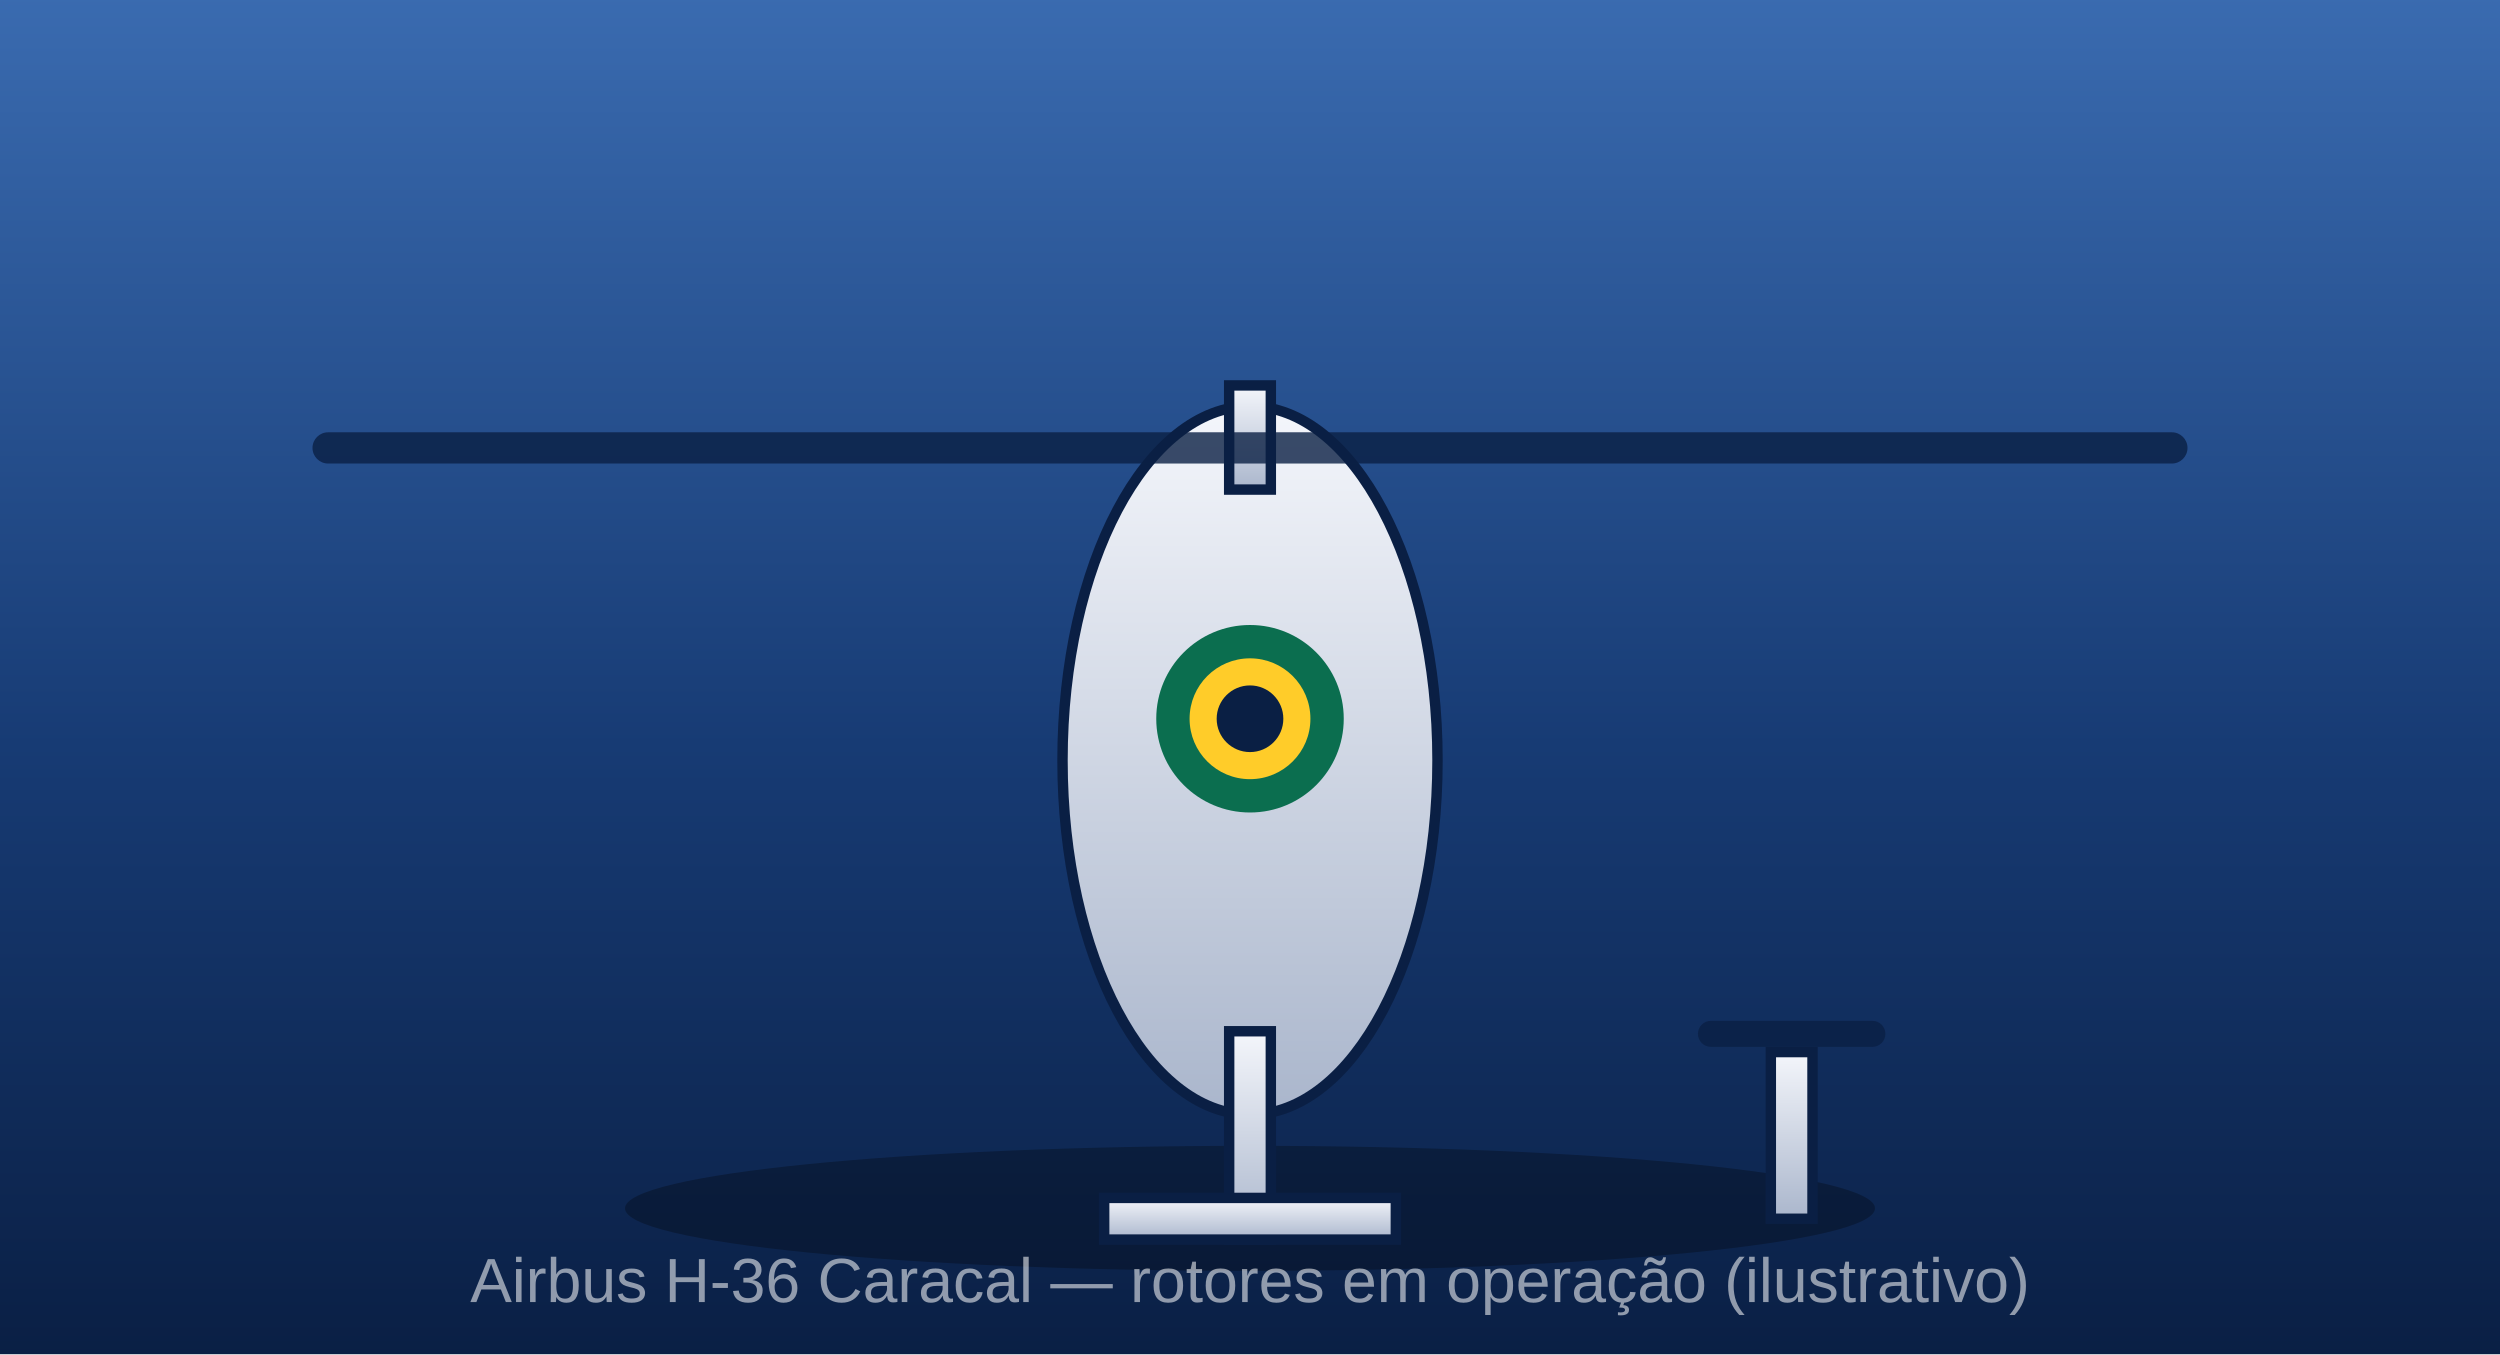
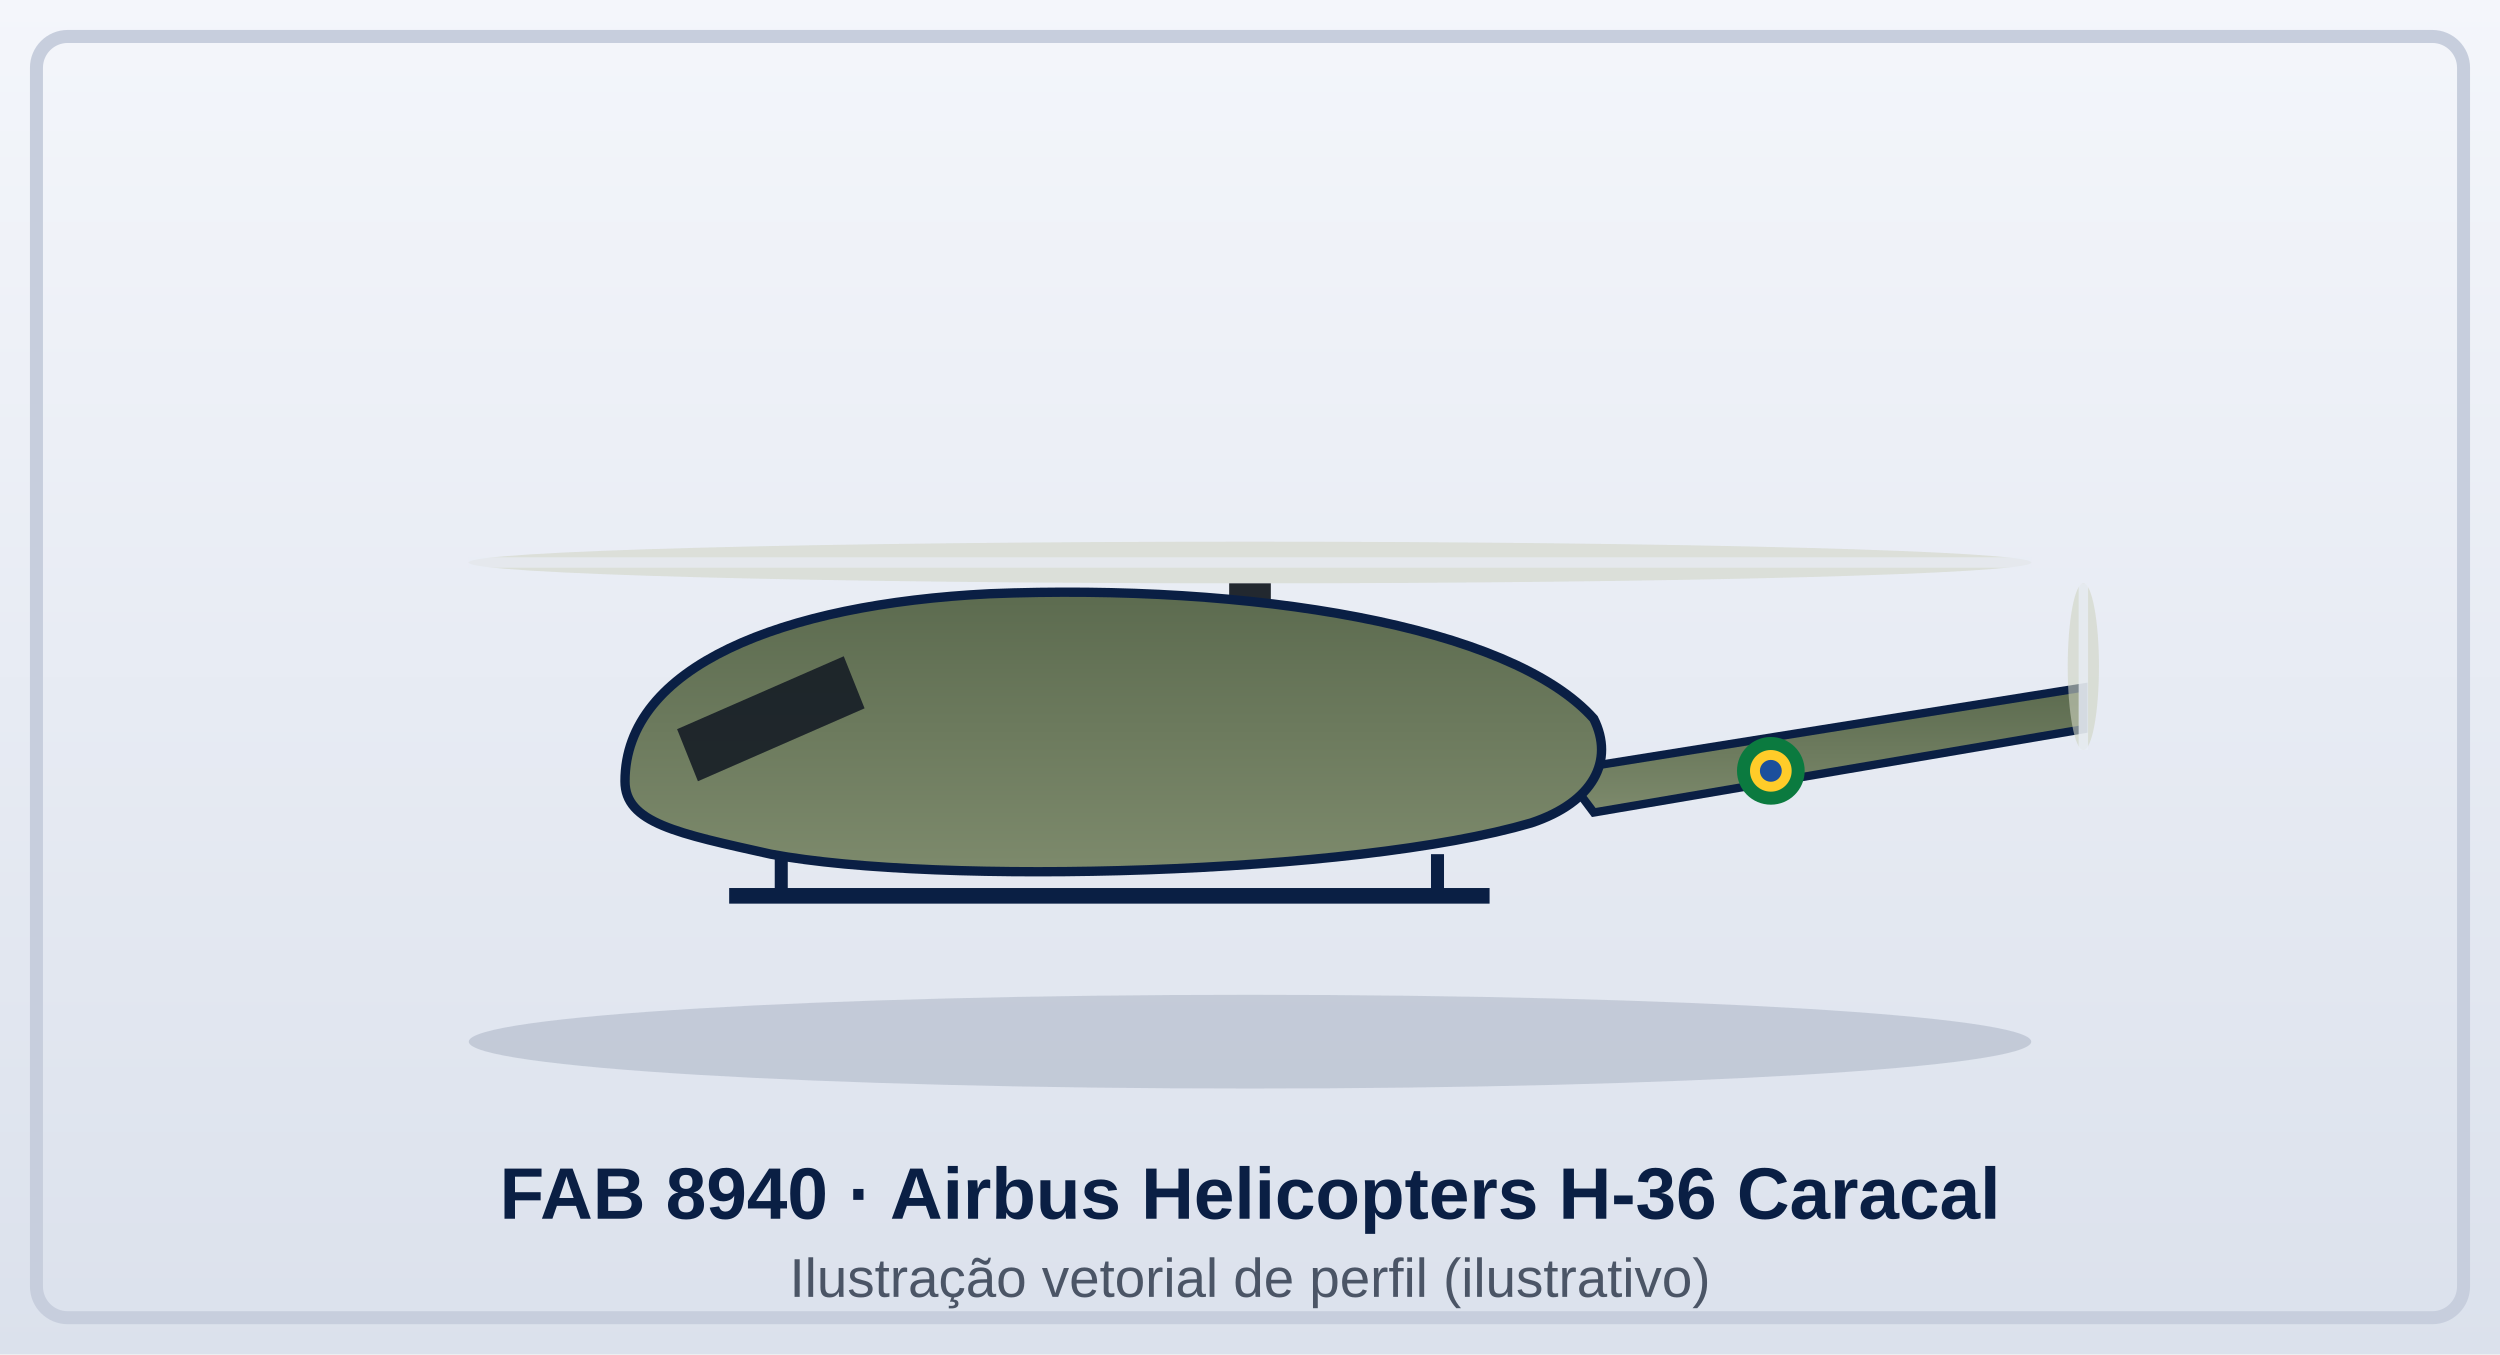
<svg xmlns="http://www.w3.org/2000/svg" viewBox="0 0 480 260">
  <defs>
-     <linearGradient id="sky" x1="0" y1="0" x2="0" y2="1">
-       <stop offset="0%" stop-color="#3a6bb0" />
-       <stop offset="55%" stop-color="#173b74" />
-       <stop offset="100%" stop-color="#0a1f44" />
+     <linearGradient id="mat" x1="0" y1="0" x2="0" y2="1">
+       <stop offset="0%" stop-color="#f4f6fb" />
+       <stop offset="100%" stop-color="#dbe1ec" />
    </linearGradient>
-     <linearGradient id="metal" x1="0" y1="0" x2="0" y2="1">
-       <stop offset="0%" stop-color="#f4f6fb" />
-       <stop offset="100%" stop-color="#aab6cc" />
+     <linearGradient id="body" x1="0" y1="0" x2="0" y2="1">
+       <stop offset="0%" stop-color="#5c6b4f" />
+       <stop offset="100%" stop-color="#7d8a6c" />
+     </linearGradient>
+     <linearGradient id="stripe" x1="0" y1="0" x2="1" y2="0">
+       <stop offset="0%" stop-color="#ffcc29" />
+       <stop offset="100%" stop-color="#0b7a3f" />
    </linearGradient>
  </defs>
-   <rect width="480" height="260" fill="url(#sky)" />
-   <ellipse cx="240" cy="232" rx="120" ry="12" fill="#000" opacity="0.28" />
-   <g transform="translate(40 6) scale(2)" fill="url(#metal)" stroke="#0a1f44" stroke-width="1">
-     <ellipse cx="100" cy="70" rx="18" ry="34" />
-     <rect x="98" y="34" width="4" height="10" />
-     <rect x="98" y="96" width="4" height="20" />
-     <rect x="86" y="112" width="28" height="4" />
-     <rect x="150" y="98" width="4" height="16" />
-     <g stroke="none">
-       <circle cx="100" cy="66" r="9" fill="#0b6e4f" />
-       <circle cx="100" cy="66" r="5.8" fill="#ffcc29" />
-       <circle cx="100" cy="66" r="3.2" fill="#0a1f44" />
-     </g>
+   <rect width="480" height="260" fill="url(#mat)" />
+   <rect x="7" y="7" width="466" height="246" rx="6" fill="none" stroke="#c7cedd" stroke-width="2.5" />
+   <ellipse cx="240" cy="200" rx="150" ry="9" fill="#0a1f44" opacity="0.14" />
+   <g class="prop" style="transform-origin:240px 108px">
+     <ellipse cx="240" cy="108" rx="150" ry="4" fill="#cfd3c2" opacity="0.55" />
+     <line x1="90" y1="108" x2="390" y2="108" stroke="#e8edf5" stroke-width="2" opacity="0.7" />
  </g>
-   <g>
-     <rect x="60" y="83" width="360" height="6" rx="3" fill="#0a1f44" opacity="0.8" />
-     <animateTransform attributeName="transform" type="rotate" from="0 240 86" to="360 240 86" dur="0.35s" repeatCount="indefinite" />
+   <rect x="236" y="112" width="8" height="16" fill="#22282f" />
+   <path d="M300,148 L400,132 L400,140 L306,156 Z" fill="url(#body)" stroke="#0a1f44" stroke-width="1.6" />
+   <g class="tailrotor" style="transform-origin:400px 128px">
+     <ellipse cx="400" cy="128" rx="3" ry="16" fill="#cfd3c2" opacity="0.6" />
+     <line x1="400" y1="112" x2="400" y2="144" stroke="#e8edf5" stroke-width="1.8" opacity="0.8" />
  </g>
-   <g>
-     <rect x="326" y="196" width="36" height="5" rx="2.5" fill="#0a1f44" opacity="0.8" />
-     <animateTransform attributeName="transform" type="rotate" from="0 344 198.5" to="360 344 198.5" dur="0.12s" repeatCount="indefinite" />
-   </g>
-   <text x="240" y="250" text-anchor="middle" font-family="Segoe UI, Arial, sans-serif" font-size="12" fill="#ffffff" opacity="0.55">Airbus H-36 Caracal — rotores em operação (ilustrativo)</text>
+   <circle cx="340" cy="148" r="6.5" fill="#0b7a3f" />
+   <circle cx="340" cy="148" r="4.0" fill="#ffcc29" />
+   <circle cx="340" cy="148" r="2.1" fill="#1c4f9c" />
+   <path d="M120,150 C120,128 150,116 190,114 C240,112 290,120 306,138            C310,146 306,154 294,158 C260,168 180,170 148,164            C130,160 120,158 120,150 Z" fill="url(#body)" stroke="#0a1f44" stroke-width="1.8" />
+   <path d="M130,140 L162,126 L166,136 L134,150 Z" fill="#141b24" opacity="0.88" />
+   <line x1="140" y1="172" x2="286" y2="172" stroke="#0a1f44" stroke-width="3" />
+   <line x1="150" y1="164" x2="150" y2="172" stroke="#0a1f44" stroke-width="2.5" />
+   <line x1="276" y1="164" x2="276" y2="172" stroke="#0a1f44" stroke-width="2.5" />
+   <style>.prop { animation: spin-h36 0.15s linear infinite; } @keyframes spin-h36 { from { transform: rotate(0deg); } to { transform: rotate(360deg); } }</style>
+   <style>.tailrotor { animation: spin-h36-tail 0.1s linear infinite; } @keyframes spin-h36-tail { from { transform: rotate(0deg); } to { transform: rotate(360deg); } }</style>
+   <text x="240" y="234" text-anchor="middle" font-family="Segoe UI, Arial, sans-serif" font-size="14" font-weight="700" fill="#0a1f44">FAB 8940 · Airbus Helicopters H-36 Caracal</text>
+   <text x="240" y="249" text-anchor="middle" font-family="Segoe UI, Arial, sans-serif" font-size="10.5" fill="#4b5566">Ilustração vetorial de perfil (ilustrativo)</text>
</svg>
